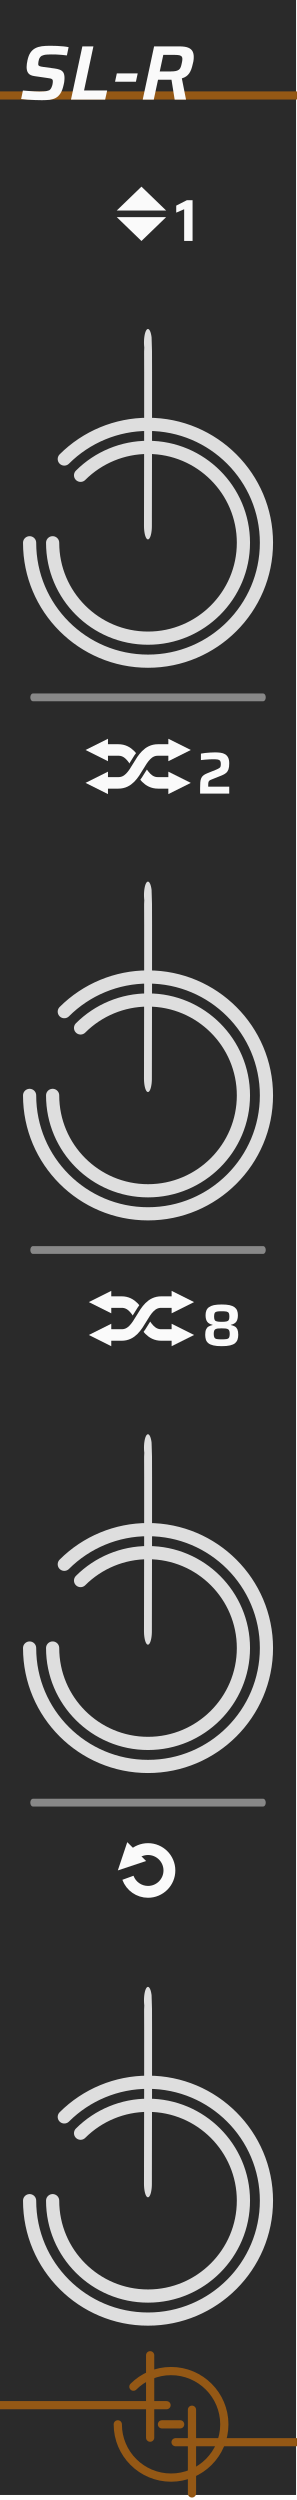
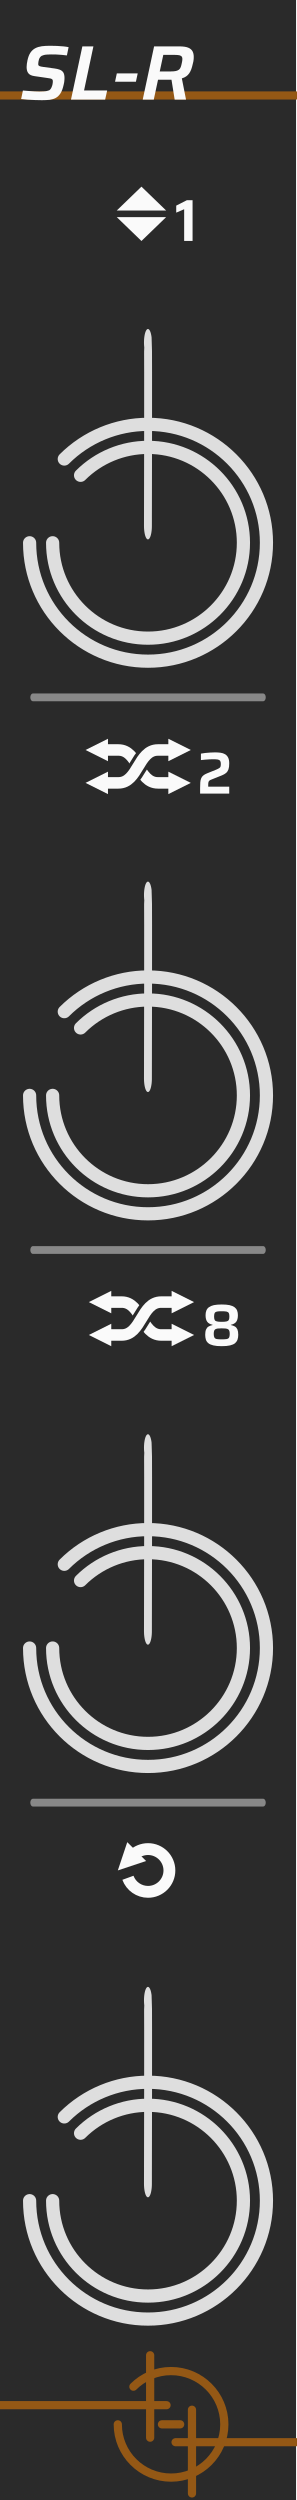
<svg xmlns="http://www.w3.org/2000/svg" width="100%" height="100%" viewBox="0 0 45 380" version="1.1" xml:space="preserve" style="fill-rule:evenodd;clip-rule:evenodd;stroke-linecap:round;stroke-linejoin:round;stroke-miterlimit:1.5;">
-   <g id="background" transform="matrix(0.3,0,0,1,0,-0.764591)">
+   <g id="background" transform="matrix(0.3,0,0,1,0,0)">
    <rect x="0" y="0" width="150" height="380" style="fill:rgb(42,42,42);" />
  </g>
  <g id="not-things-lines" transform="matrix(0.00411803,0,0,0.00411803,-22.2673,355.894)">
    <g transform="matrix(0.978109,0,0,0.959074,7233.25,-101.159)">
      <path d="M4760,3985L9305.27,3985" style="fill:none;stroke:rgb(148,88,21);stroke-width:313.37px;" />
    </g>
    <g transform="matrix(0.970692,0,0,0.959074,7272.62,-101.159)">
      <path d="M4410,2560L-1921.67,2560" style="fill:none;stroke:rgb(148,88,21);stroke-width:314.58px;" />
    </g>
    <g transform="matrix(0.96045,0,0,0.96045,7473.62,-1632.04)">
      <path d="M5226.34,4325L5226.34,7541.25" style="fill:none;stroke:rgb(148,88,21);stroke-width:316.04px;" />
    </g>
    <g transform="matrix(0.959074,0,0,0.960269,7146.63,-1632.54)">
      <path d="M3964.79,5400L3964.79,2232.68" style="fill:none;stroke:rgb(148,88,21);stroke-width:316.3px;" />
    </g>
    <g transform="matrix(0.959074,0,0,0.959074,7323.91,-101.095)">
      <path d="M4235,3297L4935,3297" style="fill:none;stroke:rgb(148,88,21);stroke-width:316.5px;" />
    </g>
    <g transform="matrix(0.950864,0,0,0.950864,7164.38,-150.825)">
      <path d="M3330.5,1915.9C3704.78,1541.63 4221.7,1310 4792.3,1310C5933.49,1310 6860,2236.51 6860,3377.7C6860,4518.9 5933.49,5445.4 4792.3,5445.4C3651.1,5445.4 2724.6,4518.9 2724.6,3377.7" style="fill:none;stroke:rgb(148,88,21);stroke-width:319.23px;" />
    </g>
  </g>
  <g transform="matrix(0.661619,0,0,1,-26.1432,12.5429)">
    <path d="M47.071,261.457L99.972,261.457" style="fill:none;stroke:rgb(136,136,136);stroke-width:1.18px;" />
  </g>
  <g transform="matrix(0.661619,0,0,1,-26.1432,-71.4571)">
    <path d="M47.071,261.457L99.972,261.457" style="fill:none;stroke:rgb(136,136,136);stroke-width:1.18px;" />
  </g>
  <g transform="matrix(0.661619,0,0,1,-26.1432,-155.457)">
    <path d="M47.071,261.457L99.972,261.457" style="fill:none;stroke:rgb(136,136,136);stroke-width:1.18px;" />
  </g>
  <g id="controls-background" transform="matrix(1,0,0,1,-4,50.0003)">
    <g id="input">
      <g id="controls-background1">
        <g id="in-6" transform="matrix(1.26087,0,0,1.26087,-6.91304,-17.4785)">
          <path d="M15,239.5C15,245.851 20.149,251 26.5,251C32.847,251 38,245.847 38,239.5C38,233.153 32.847,228 26.5,228C23.45,228 20.525,229.212 18.368,231.368C20.525,229.212 23.45,228 26.5,228C32.847,228 38,233.153 38,239.5C38,245.847 32.847,251 26.5,251C20.149,251 15,245.851 15,239.5Z" style="fill:none;stroke:rgb(222,222,222);stroke-width:1.59px;stroke-linecap:butt;stroke-miterlimit:2;" />
        </g>
        <g id="in-61" transform="matrix(1.56522,0,0,1.56522,-14.9783,-90.3698)">
          <path d="M15,239.5C15,245.851 20.149,251 26.5,251C32.847,251 38,245.847 38,239.5C38,233.153 32.847,228 26.5,228C23.45,228 20.525,229.212 18.368,231.368C20.525,229.212 23.45,228 26.5,228C32.847,228 38,233.153 38,239.5C38,245.847 32.847,251 26.5,251C20.149,251 15,245.851 15,239.5Z" style="fill:none;stroke:rgb(222,222,222);stroke-width:1.28px;stroke-linecap:butt;stroke-miterlimit:2;" />
        </g>
        <g id="in-62" transform="matrix(1.26087,0,0,1.26087,-6.91304,-101.479)">
          <path d="M15,239.5C15,245.851 20.149,251 26.5,251C32.847,251 38,245.847 38,239.5C38,233.153 32.847,228 26.5,228C23.45,228 20.525,229.212 18.368,231.368C20.525,229.212 23.45,228 26.5,228C32.847,228 38,233.153 38,239.5C38,245.847 32.847,251 26.5,251C20.149,251 15,245.851 15,239.5Z" style="fill:none;stroke:rgb(222,222,222);stroke-width:1.59px;stroke-linecap:butt;stroke-miterlimit:2;" />
        </g>
        <g id="in-63" transform="matrix(1.56522,0,0,1.56522,-14.9783,-174.37)">
          <path d="M15,239.5C15,245.851 20.149,251 26.5,251C32.847,251 38,245.847 38,239.5C38,233.153 32.847,228 26.5,228C23.45,228 20.525,229.212 18.368,231.368C20.525,229.212 23.45,228 26.5,228C32.847,228 38,233.153 38,239.5C38,245.847 32.847,251 26.5,251C20.149,251 15,245.851 15,239.5Z" style="fill:none;stroke:rgb(222,222,222);stroke-width:1.28px;stroke-linecap:butt;stroke-miterlimit:2;" />
        </g>
        <g id="in-64" transform="matrix(1.26087,0,0,1.26087,-6.91304,-185.479)">
          <path d="M15,239.5C15,245.851 20.149,251 26.5,251C32.847,251 38,245.847 38,239.5C38,233.153 32.847,228 26.5,228C23.45,228 20.525,229.212 18.368,231.368C20.525,229.212 23.45,228 26.5,228C32.847,228 38,233.153 38,239.5C38,245.847 32.847,251 26.5,251C20.149,251 15,245.851 15,239.5Z" style="fill:none;stroke:rgb(222,222,222);stroke-width:1.59px;stroke-linecap:butt;stroke-miterlimit:2;" />
        </g>
        <g id="in-65" transform="matrix(1.56522,0,0,1.56522,-14.9783,-258.37)">
          <path d="M15,239.5C15,245.851 20.149,251 26.5,251C32.847,251 38,245.847 38,239.5C38,233.153 32.847,228 26.5,228C23.45,228 20.525,229.212 18.368,231.368C20.525,229.212 23.45,228 26.5,228C32.847,228 38,233.153 38,239.5C38,245.847 32.847,251 26.5,251C20.149,251 15,245.851 15,239.5Z" style="fill:none;stroke:rgb(222,222,222);stroke-width:1.28px;stroke-linecap:butt;stroke-miterlimit:2;" />
        </g>
        <g id="in-66" transform="matrix(1.26087,0,0,1.26087,-6.91304,-269.479)">
          <path d="M15,239.5C15,245.851 20.149,251 26.5,251C32.847,251 38,245.847 38,239.5C38,233.153 32.847,228 26.5,228C23.45,228 20.525,229.212 18.368,231.368C20.525,229.212 23.45,228 26.5,228C32.847,228 38,233.153 38,239.5C38,245.847 32.847,251 26.5,251C20.149,251 15,245.851 15,239.5Z" style="fill:none;stroke:rgb(222,222,222);stroke-width:1.59px;stroke-linecap:butt;stroke-miterlimit:2;" />
        </g>
        <g id="in-67" transform="matrix(1.56522,0,0,1.56522,-14.9783,-342.37)">
          <path d="M15,239.5C15,245.851 20.149,251 26.5,251C32.847,251 38,245.847 38,239.5C38,233.153 32.847,228 26.5,228C23.45,228 20.525,229.212 18.368,231.368C20.525,229.212 23.45,228 26.5,228C32.847,228 38,233.153 38,239.5C38,245.847 32.847,251 26.5,251C20.149,251 15,245.851 15,239.5Z" style="fill:none;stroke:rgb(222,222,222);stroke-width:1.28px;stroke-linecap:butt;stroke-miterlimit:2;" />
        </g>
        <g transform="matrix(2.78968,0,0,9.5072,-182.74,-734.699)">
          <path d="M75,104C75.023,104.056 75,106.934 75,106.934" style="fill:none;stroke:rgb(222,222,222);stroke-width:0.43px;" />
        </g>
        <g transform="matrix(2.78968,0,0,9.5072,-182.74,-818.699)">
          <path d="M75,104C75.023,104.056 75,106.934 75,106.934" style="fill:none;stroke:rgb(222,222,222);stroke-width:0.43px;" />
        </g>
        <g transform="matrix(2.78968,0,0,9.5072,-182.74,-902.699)">
          <path d="M75,104C75.023,104.056 75,106.934 75,106.934" style="fill:none;stroke:rgb(222,222,222);stroke-width:0.43px;" />
        </g>
        <g transform="matrix(2.78968,0,0,9.5072,-182.74,-986.699)">
          <path d="M75,104C75.023,104.056 75,106.934 75,106.934" style="fill:none;stroke:rgb(222,222,222);stroke-width:0.43px;" />
        </g>
      </g>
    </g>
  </g>
  <g id="icons" transform="matrix(1,0,0,1,0,-64.371)">
    <g id="reset" transform="matrix(-0.562992,0,0,0.562992,34.5365,254.514)">
      <g transform="matrix(-1.77622,0,0,1.77622,61.3445,-337.736)">
        <path d="M19.343,280.008L17.911,284.304L22.207,282.872L19.343,280.008Z" style="fill:rgb(250,250,250);" />
        <path d="M20.202,282.013C20.811,281.403 21.638,281.061 22.5,281.061C24.294,281.061 25.75,282.517 25.75,284.311C25.75,286.105 24.294,287.561 22.5,287.561C21.134,287.561 19.913,286.706 19.446,285.423C19.913,286.706 21.134,287.561 22.5,287.561C24.294,287.561 25.75,286.105 25.75,284.311C25.75,282.517 24.294,281.061 22.5,281.061C21.638,281.061 20.811,281.403 20.202,282.013Z" style="fill:none;stroke:rgb(250,250,250);stroke-width:1.8px;stroke-linejoin:miter;stroke-miterlimit:1.75;" />
      </g>
    </g>
    <g id="shuffle-8" transform="matrix(1,0,0,1,1.15262,216.344)">
      <g transform="matrix(1,0,0,1,33.5731,52.5729)">
        <g transform="matrix(9,0,0,9,-4.092,0)">
          <path d="M0.341,0.008C0.283,0.008 0.236,0.004 0.199,-0.005C0.162,-0.014 0.134,-0.026 0.114,-0.043C0.094,-0.06 0.08,-0.08 0.073,-0.104C0.066,-0.127 0.062,-0.154 0.062,-0.184C0.062,-0.223 0.067,-0.253 0.077,-0.275C0.086,-0.296 0.1,-0.313 0.119,-0.324C0.138,-0.335 0.16,-0.343 0.187,-0.349L0.187,-0.353C0.146,-0.362 0.116,-0.378 0.097,-0.403C0.078,-0.428 0.068,-0.465 0.068,-0.515C0.068,-0.544 0.072,-0.57 0.081,-0.593C0.09,-0.616 0.104,-0.635 0.125,-0.65C0.145,-0.665 0.173,-0.677 0.208,-0.685C0.243,-0.692 0.288,-0.696 0.341,-0.696C0.394,-0.696 0.438,-0.692 0.473,-0.685C0.508,-0.677 0.536,-0.665 0.557,-0.65C0.577,-0.635 0.592,-0.616 0.601,-0.593C0.61,-0.57 0.614,-0.544 0.614,-0.515C0.614,-0.465 0.604,-0.428 0.585,-0.403C0.566,-0.378 0.536,-0.362 0.495,-0.353L0.495,-0.349C0.522,-0.343 0.545,-0.335 0.564,-0.324C0.582,-0.313 0.596,-0.296 0.606,-0.275C0.615,-0.253 0.62,-0.223 0.62,-0.184C0.62,-0.154 0.616,-0.127 0.608,-0.104C0.6,-0.08 0.586,-0.06 0.567,-0.043C0.547,-0.026 0.519,-0.014 0.482,-0.005C0.445,0.004 0.398,0.008 0.341,0.008ZM0.341,-0.107C0.376,-0.107 0.404,-0.109 0.424,-0.112C0.443,-0.115 0.457,-0.124 0.465,-0.137C0.472,-0.15 0.476,-0.17 0.476,-0.197C0.476,-0.218 0.474,-0.235 0.47,-0.248C0.466,-0.261 0.459,-0.27 0.45,-0.277C0.44,-0.283 0.426,-0.287 0.409,-0.29C0.391,-0.292 0.368,-0.293 0.341,-0.293C0.313,-0.293 0.29,-0.292 0.273,-0.29C0.256,-0.287 0.242,-0.283 0.232,-0.277C0.222,-0.27 0.215,-0.261 0.212,-0.248C0.208,-0.235 0.206,-0.218 0.206,-0.197C0.206,-0.17 0.21,-0.15 0.218,-0.137C0.225,-0.124 0.239,-0.115 0.259,-0.112C0.278,-0.109 0.306,-0.107 0.341,-0.107ZM0.341,-0.403C0.377,-0.403 0.404,-0.405 0.423,-0.41C0.441,-0.414 0.453,-0.422 0.46,-0.435C0.467,-0.448 0.47,-0.467 0.47,-0.492C0.47,-0.518 0.467,-0.537 0.461,-0.55C0.454,-0.563 0.442,-0.571 0.424,-0.576C0.405,-0.58 0.378,-0.582 0.341,-0.582C0.304,-0.582 0.277,-0.58 0.258,-0.576C0.239,-0.571 0.227,-0.563 0.221,-0.55C0.215,-0.537 0.212,-0.518 0.212,-0.492C0.212,-0.467 0.215,-0.448 0.222,-0.435C0.228,-0.422 0.24,-0.414 0.259,-0.41C0.278,-0.405 0.305,-0.403 0.341,-0.403Z" style="fill:rgb(250,250,250);fill-rule:nonzero;" />
        </g>
      </g>
      <g transform="matrix(0.815217,2.72806e-17,3.38919e-17,0.736034,6.90947,9.7871)">
        <g transform="matrix(1.22667,-4.54656e-17,-5.6484e-17,1.35863,-9.8895,-219.773)">
          <path d="M16.912,196.212L13.5,197.918L16.913,199.624L16.912,196.212Z" style="fill:rgb(250,250,250);" />
          <path d="M26.087,201.212L29.5,202.918L26.087,204.624L26.087,201.212Z" style="fill:rgb(250,250,250);" />
          <path d="M16.23,197.918L18.5,197.918C21.502,197.918 21.498,202.918 24.5,202.918L26.77,202.918" style="fill:none;stroke:rgb(250,250,250);stroke-width:1.75px;" />
        </g>
      </g>
      <g transform="matrix(0.815217,2.72806e-17,-3.38919e-17,-0.736034,6.90947,87.1028)">
        <g transform="matrix(1.22667,4.54656e-17,-5.6484e-17,-1.35863,-9.8895,324.816)">
          <path d="M18.863,200.237L13.5,202.918L18.862,205.599L18.863,200.237Z" style="fill:rgb(42,42,42);" />
          <path d="M24.137,195.237L29.5,197.918L24.137,200.599L24.137,195.237Z" style="fill:rgb(42,42,42);" />
          <path d="M17.79,202.918L18.5,202.918C21.502,202.918 21.498,197.918 24.5,197.918L25.21,197.918" style="fill:none;stroke:rgb(42,42,42);stroke-width:2.75px;" />
        </g>
      </g>
      <g transform="matrix(0.815217,2.72806e-17,-3.38919e-17,-0.736034,6.90947,87.1028)">
        <g transform="matrix(1.22667,4.54656e-17,-5.6484e-17,-1.35863,-9.8895,324.816)">
          <path d="M16.913,201.212L13.5,202.918L16.912,204.624L16.913,201.212Z" style="fill:rgb(250,250,250);" />
          <path d="M26.087,196.212L29.5,197.918L26.087,199.624L26.087,196.212Z" style="fill:rgb(250,250,250);" />
          <path d="M16.23,202.918L18.5,202.918C21.502,202.918 21.498,197.918 24.5,197.918L26.77,197.918" style="fill:none;stroke:rgb(250,250,250);stroke-width:1.75px;" />
        </g>
      </g>
    </g>
    <g id="shuffle-1" transform="matrix(1,0,0,1,1.08509,132.424)">
      <g transform="matrix(1,0,0,1,32.891,52.5729)">
        <g transform="matrix(9,0,0,9,-4.092,0)">
          <path d="M0.059,-0L0.059,-0.09C0.059,-0.129 0.06,-0.162 0.062,-0.189C0.064,-0.216 0.069,-0.238 0.077,-0.257C0.084,-0.276 0.096,-0.292 0.112,-0.305C0.127,-0.318 0.149,-0.331 0.177,-0.342L0.335,-0.406C0.356,-0.415 0.372,-0.424 0.383,-0.431C0.394,-0.438 0.401,-0.446 0.404,-0.457C0.407,-0.468 0.409,-0.482 0.409,-0.5C0.409,-0.524 0.405,-0.542 0.397,-0.554C0.388,-0.565 0.374,-0.573 0.354,-0.576C0.333,-0.579 0.304,-0.58 0.267,-0.58C0.252,-0.58 0.234,-0.579 0.212,-0.578C0.19,-0.577 0.167,-0.575 0.143,-0.573C0.119,-0.571 0.096,-0.569 0.073,-0.566L0.073,-0.675C0.094,-0.679 0.118,-0.683 0.145,-0.686C0.172,-0.689 0.201,-0.691 0.23,-0.693C0.259,-0.695 0.285,-0.696 0.31,-0.696C0.343,-0.696 0.375,-0.694 0.404,-0.69C0.433,-0.686 0.458,-0.678 0.48,-0.665C0.502,-0.652 0.519,-0.634 0.532,-0.609C0.545,-0.584 0.551,-0.551 0.551,-0.509C0.551,-0.468 0.547,-0.434 0.538,-0.409C0.529,-0.384 0.515,-0.363 0.497,-0.348C0.479,-0.333 0.457,-0.32 0.43,-0.309L0.25,-0.237C0.234,-0.231 0.222,-0.225 0.215,-0.218C0.207,-0.211 0.202,-0.202 0.2,-0.191C0.197,-0.18 0.196,-0.165 0.196,-0.146L0.196,-0.117L0.551,-0.117L0.551,-0L0.059,-0Z" style="fill:rgb(250,250,250);fill-rule:nonzero;" />
        </g>
      </g>
      <g transform="matrix(0.815217,2.72806e-17,3.38919e-17,0.736034,6.477,9.7871)">
        <g transform="matrix(1.22667,-4.54656e-17,-5.6484e-17,1.35863,-9.27616,-105.756)">
          <path d="M16.412,112.292L13,113.998L16.413,115.704L16.412,112.292Z" style="fill:rgb(250,250,250);" />
          <path d="M25.588,117.292L29,118.998L25.587,120.704L25.588,117.292Z" style="fill:rgb(250,250,250);" />
          <path d="M15.73,113.998L18,113.998C21.002,113.998 20.998,118.998 24,118.998L26.27,118.998" style="fill:none;stroke:rgb(250,250,250);stroke-width:1.75px;" />
        </g>
      </g>
      <g transform="matrix(0.815217,2.72806e-17,-3.38919e-17,-0.736034,6.477,87.1028)">
        <g transform="matrix(1.22667,4.54656e-17,-5.6484e-17,-1.35863,-9.27616,210.8)">
          <path d="M18.363,116.317L13,118.998L18.362,121.679L18.363,116.317Z" style="fill:rgb(42,42,42);" />
          <path d="M23.637,111.317L29,113.998L23.638,116.679L23.637,111.317Z" style="fill:rgb(42,42,42);" />
          <path d="M17.29,118.998L18,118.998C21.002,118.998 20.998,113.998 24,113.998L24.71,113.998" style="fill:none;stroke:rgb(42,42,42);stroke-width:2.75px;" />
        </g>
      </g>
      <g transform="matrix(0.815217,2.72806e-17,-3.38919e-17,-0.736034,6.477,87.1028)">
        <g transform="matrix(1.22667,4.54656e-17,-5.6484e-17,-1.35863,-9.27616,210.8)">
          <path d="M16.413,117.292L13,118.998L16.412,120.704L16.413,117.292Z" style="fill:rgb(250,250,250);" />
          <path d="M25.587,112.292L29,113.998L25.588,115.704L25.587,112.292Z" style="fill:rgb(250,250,250);" />
          <path d="M15.73,118.998L18,118.998C21.002,118.998 20.998,113.998 24,113.998L26.27,113.998" style="fill:none;stroke:rgb(250,250,250);stroke-width:1.75px;" />
        </g>
      </g>
    </g>
    <g id="move-1" transform="matrix(1,0,0,1,-3.13583,48.4241)">
      <g transform="matrix(1,0,0,1,33.7984,52.5729)">
        <g transform="matrix(9,0,0,9,-4.092,0)">
          <path d="M0.158,-0L0.158,-0.536L0.024,-0.478L0.024,-0.597L0.203,-0.688L0.3,-0.688L0.3,-0L0.158,-0Z" style="fill:rgb(250,250,250);fill-rule:nonzero;" />
        </g>
      </g>
      <g transform="matrix(0.576923,7.59107e-18,-7.53629e-18,-0.322326,-6.11079,139.575)">
        <path d="M46.794,281.157L59.794,281.157L53.294,269.907L46.794,281.157Z" style="fill:rgb(250,250,250);" />
      </g>
      <g transform="matrix(0.576923,-1.70799e-17,-1.13044e-17,0.322326,-6.11079,-42.6811)">
        <path d="M46.794,281.157L59.794,281.157L53.294,269.907L46.794,281.157Z" style="fill:rgb(250,250,250);" />
      </g>
    </g>
  </g>
  <g transform="matrix(0.00402788,0,0,0.0039495,7.51945,-1.22874)">
    <path d="M-1866.85,3985L9305.27,3985" style="fill:none;stroke:rgb(148,88,21);stroke-width:313.37px;" />
  </g>
  <g transform="matrix(1,0,0,1,-45.0861,4.90775)">
    <g transform="matrix(11.75,0,0,11.75,47.9341,10.2272)">
      <path d="M0.3,0.008C0.271,0.008 0.241,0.007 0.209,0.006C0.176,0.005 0.145,0.003 0.114,0.001C0.083,-0.002 0.056,-0.004 0.031,-0.007L0.054,-0.117C0.078,-0.115 0.103,-0.113 0.129,-0.111C0.155,-0.109 0.18,-0.107 0.205,-0.106C0.229,-0.105 0.25,-0.104 0.267,-0.104C0.289,-0.104 0.308,-0.105 0.324,-0.106C0.339,-0.107 0.353,-0.108 0.364,-0.111C0.375,-0.113 0.385,-0.116 0.394,-0.12C0.401,-0.124 0.407,-0.13 0.412,-0.137C0.417,-0.143 0.421,-0.151 0.425,-0.16C0.429,-0.169 0.432,-0.178 0.435,-0.188C0.437,-0.197 0.439,-0.207 0.44,-0.216C0.44,-0.225 0.441,-0.232 0.441,-0.238C0.441,-0.248 0.439,-0.256 0.434,-0.261C0.429,-0.266 0.421,-0.27 0.409,-0.273C0.397,-0.276 0.38,-0.278 0.358,-0.281L0.206,-0.303C0.166,-0.308 0.139,-0.321 0.124,-0.341C0.109,-0.36 0.102,-0.387 0.102,-0.421C0.102,-0.433 0.103,-0.447 0.105,-0.462C0.107,-0.476 0.11,-0.492 0.113,-0.508C0.122,-0.549 0.135,-0.583 0.152,-0.608C0.169,-0.632 0.189,-0.651 0.214,-0.664C0.238,-0.677 0.266,-0.685 0.299,-0.69C0.331,-0.694 0.367,-0.696 0.406,-0.696C0.435,-0.696 0.464,-0.695 0.494,-0.694C0.524,-0.693 0.552,-0.691 0.579,-0.688C0.606,-0.685 0.628,-0.682 0.645,-0.678L0.623,-0.571C0.604,-0.574 0.583,-0.576 0.56,-0.578C0.536,-0.58 0.512,-0.582 0.487,-0.583C0.462,-0.584 0.439,-0.584 0.417,-0.584C0.396,-0.584 0.379,-0.583 0.364,-0.582C0.349,-0.581 0.336,-0.579 0.325,-0.576C0.314,-0.573 0.305,-0.57 0.297,-0.566C0.289,-0.561 0.282,-0.555 0.276,-0.547C0.27,-0.539 0.265,-0.53 0.262,-0.52C0.259,-0.51 0.256,-0.5 0.255,-0.49C0.253,-0.48 0.252,-0.47 0.252,-0.46C0.252,-0.447 0.257,-0.438 0.267,-0.434C0.276,-0.429 0.293,-0.425 0.318,-0.422L0.465,-0.402C0.488,-0.399 0.51,-0.394 0.529,-0.387C0.548,-0.38 0.564,-0.369 0.575,-0.353C0.586,-0.337 0.592,-0.313 0.592,-0.28C0.592,-0.272 0.592,-0.264 0.591,-0.255C0.59,-0.245 0.589,-0.236 0.588,-0.225C0.586,-0.214 0.584,-0.203 0.581,-0.192C0.571,-0.145 0.558,-0.109 0.541,-0.082C0.524,-0.055 0.503,-0.035 0.48,-0.022C0.457,-0.009 0.43,-0.001 0.4,0.003C0.37,0.006 0.337,0.008 0.3,0.008Z" style="fill:rgb(250,250,250);fill-rule:nonzero;" />
    </g>
    <g transform="matrix(11.75,0,0,11.75,55.4776,10.2272)">
      <path d="M0.034,-0L0.181,-0.688L0.324,-0.688L0.203,-0.118L0.502,-0.118L0.476,-0L0.034,-0Z" style="fill:rgb(250,250,250);fill-rule:nonzero;" />
    </g>
    <g transform="matrix(11.75,0,0,11.75,61.9401,10.2272)">
      <path d="M0.054,-0.231L0.077,-0.339L0.347,-0.339L0.324,-0.231L0.054,-0.231Z" style="fill:rgb(250,250,250);fill-rule:nonzero;" />
    </g>
    <g transform="matrix(11.75,0,0,11.75,66.3816,10.2272)">
      <path d="M0.034,-0L0.181,-0.688L0.505,-0.688C0.555,-0.688 0.594,-0.683 0.621,-0.672C0.648,-0.661 0.667,-0.645 0.678,-0.625C0.689,-0.604 0.694,-0.58 0.694,-0.551C0.694,-0.542 0.694,-0.533 0.693,-0.524C0.692,-0.514 0.69,-0.504 0.689,-0.493C0.687,-0.482 0.684,-0.471 0.681,-0.46C0.676,-0.435 0.669,-0.412 0.662,-0.392C0.654,-0.371 0.645,-0.354 0.635,-0.339C0.624,-0.324 0.611,-0.311 0.596,-0.3C0.581,-0.289 0.562,-0.281 0.54,-0.274L0.594,-0L0.447,-0L0.406,-0.257L0.232,-0.257L0.177,-0L0.034,-0ZM0.254,-0.364L0.399,-0.364C0.426,-0.364 0.448,-0.366 0.465,-0.37C0.481,-0.374 0.494,-0.38 0.504,-0.388C0.513,-0.396 0.521,-0.407 0.526,-0.421C0.531,-0.434 0.535,-0.451 0.539,-0.47C0.542,-0.481 0.544,-0.492 0.545,-0.501C0.546,-0.51 0.547,-0.519 0.547,-0.526C0.547,-0.538 0.544,-0.548 0.539,-0.556C0.533,-0.563 0.523,-0.569 0.509,-0.573C0.494,-0.576 0.474,-0.578 0.449,-0.578L0.3,-0.578L0.254,-0.364Z" style="fill:rgb(250,250,250);fill-rule:nonzero;" />
    </g>
  </g>
  <g id="LED" transform="matrix(0.596842,0,0,1.70526,-3.02895,-7.71429)">
    <ellipse cx="72.094" cy="16.252" rx="3.351" ry="1.173" style="fill:rgb(42,42,42);" />
  </g>
  <g id="LED1" transform="matrix(0.596842,0,0,1.70526,-38.0289,-7.71429)">
    <ellipse cx="72.094" cy="16.252" rx="3.351" ry="1.173" style="fill:rgb(42,42,42);" />
  </g>
</svg>
